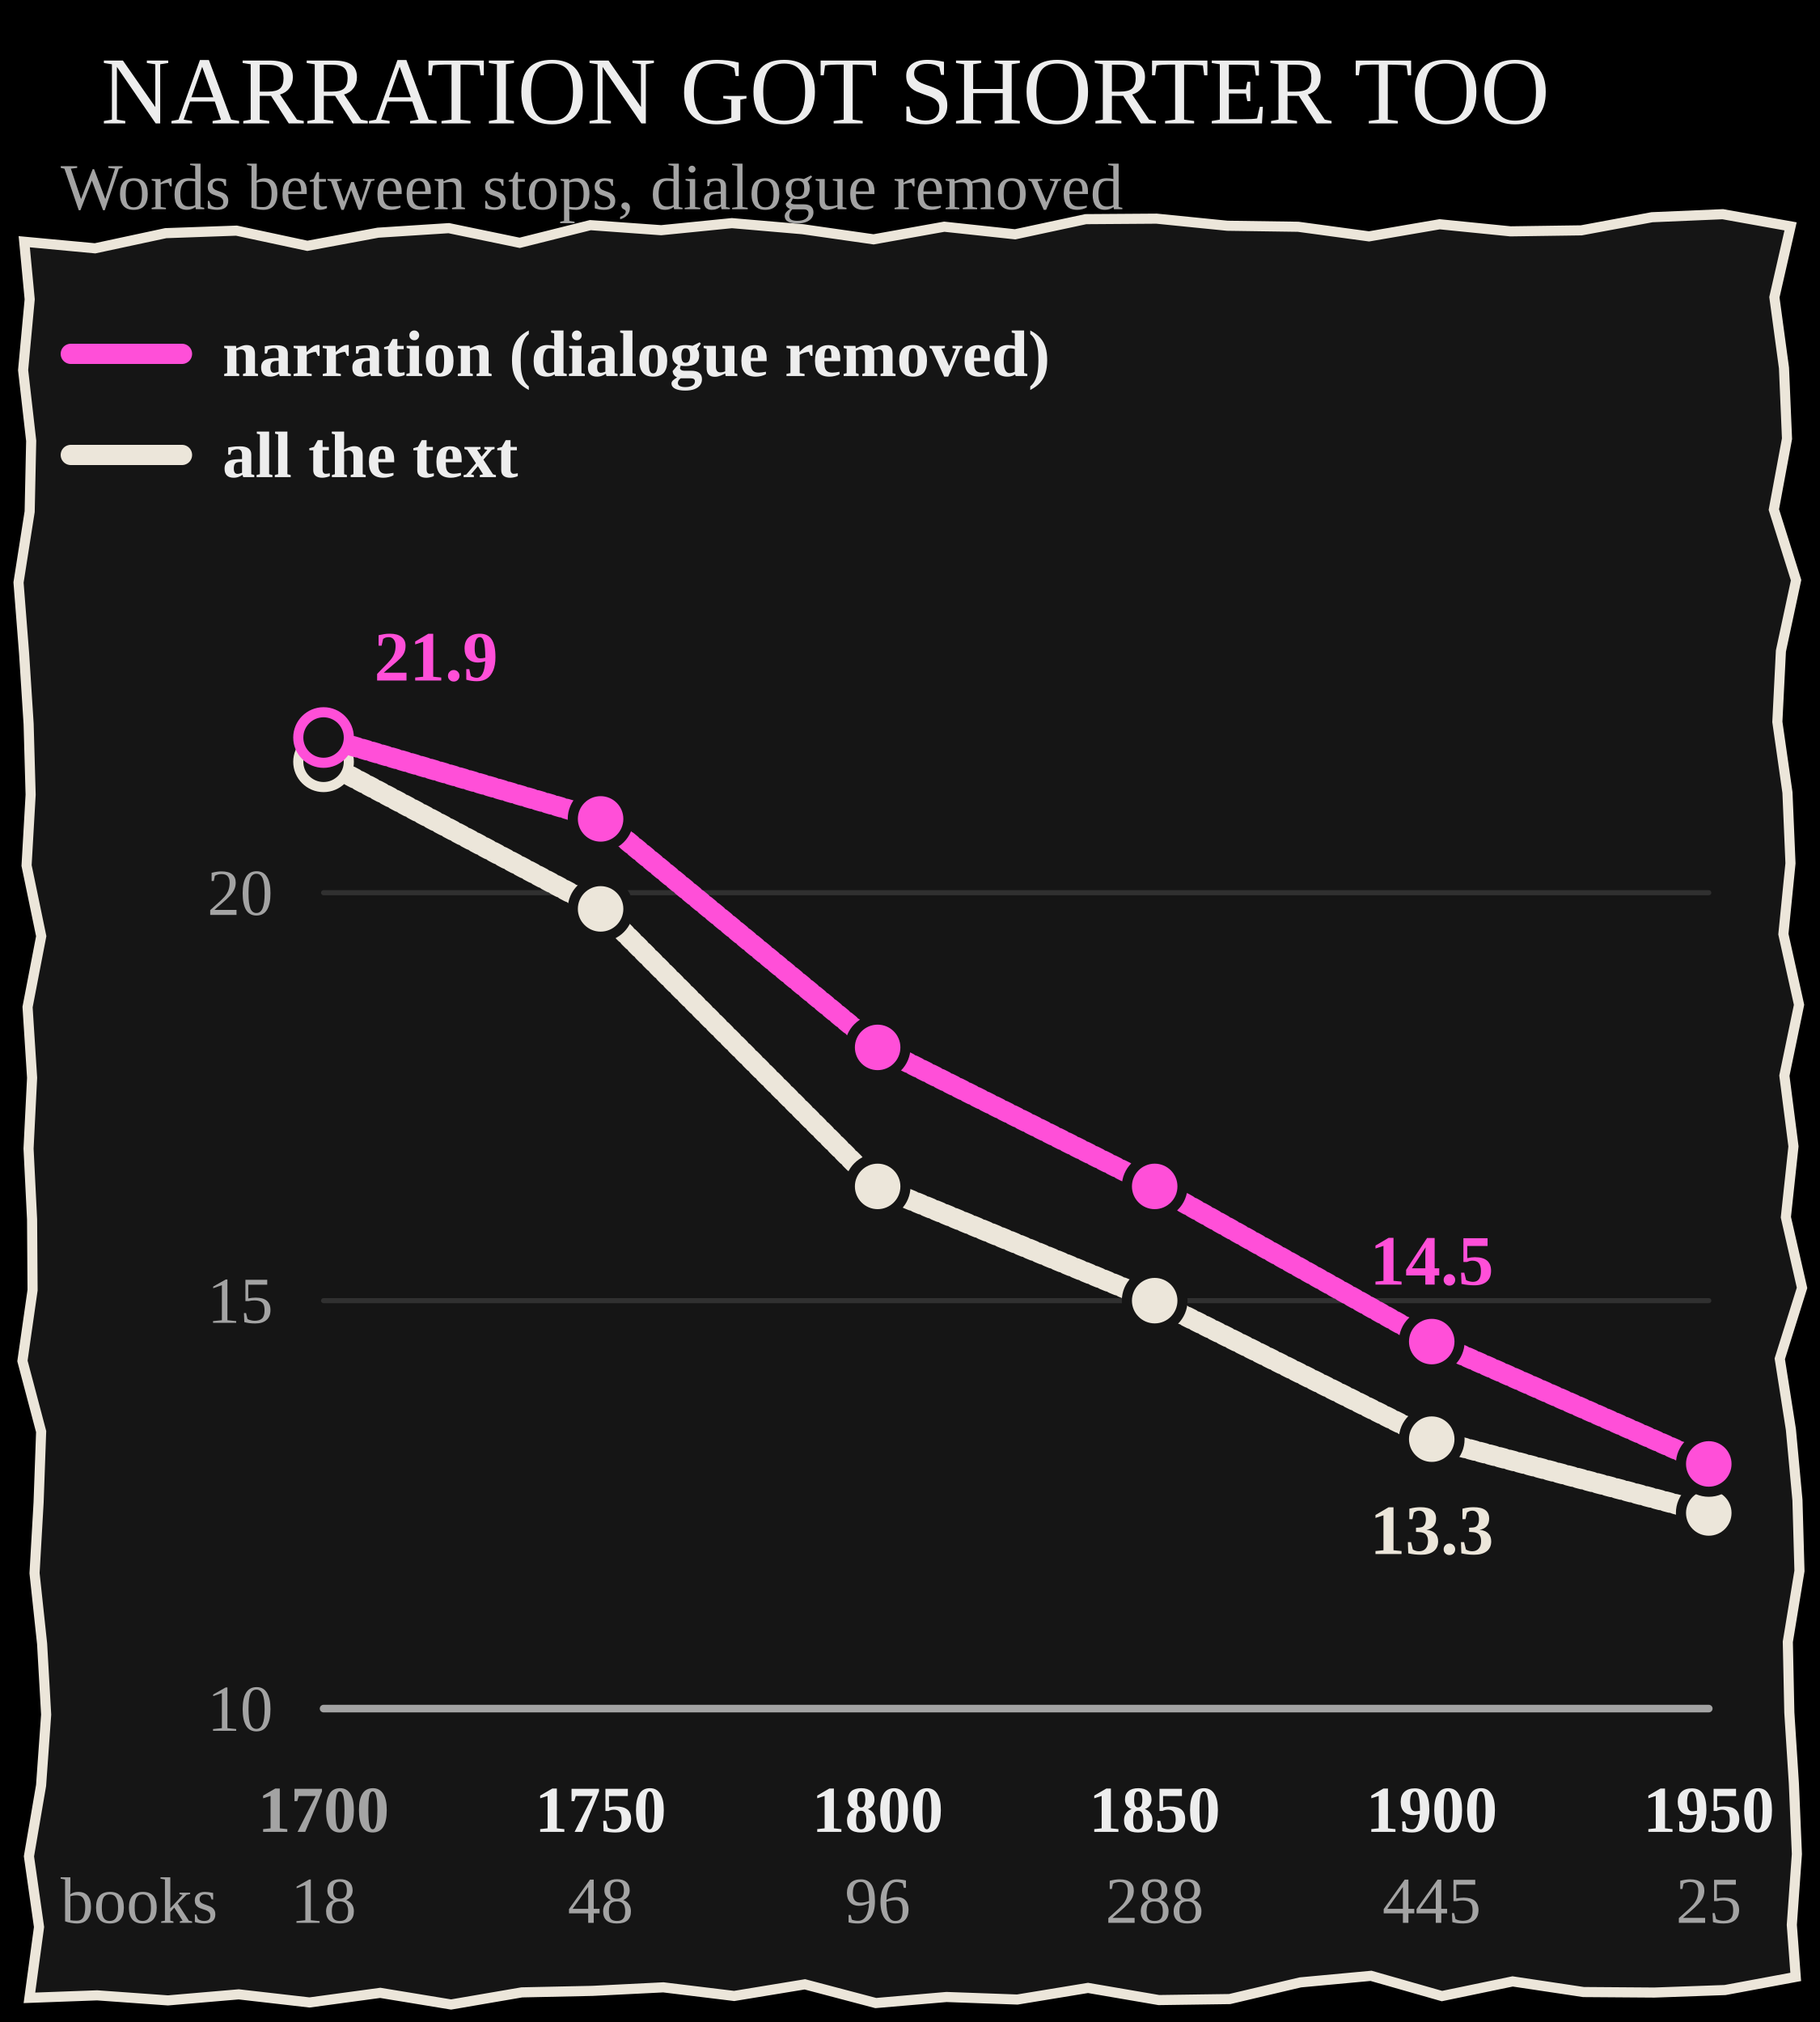
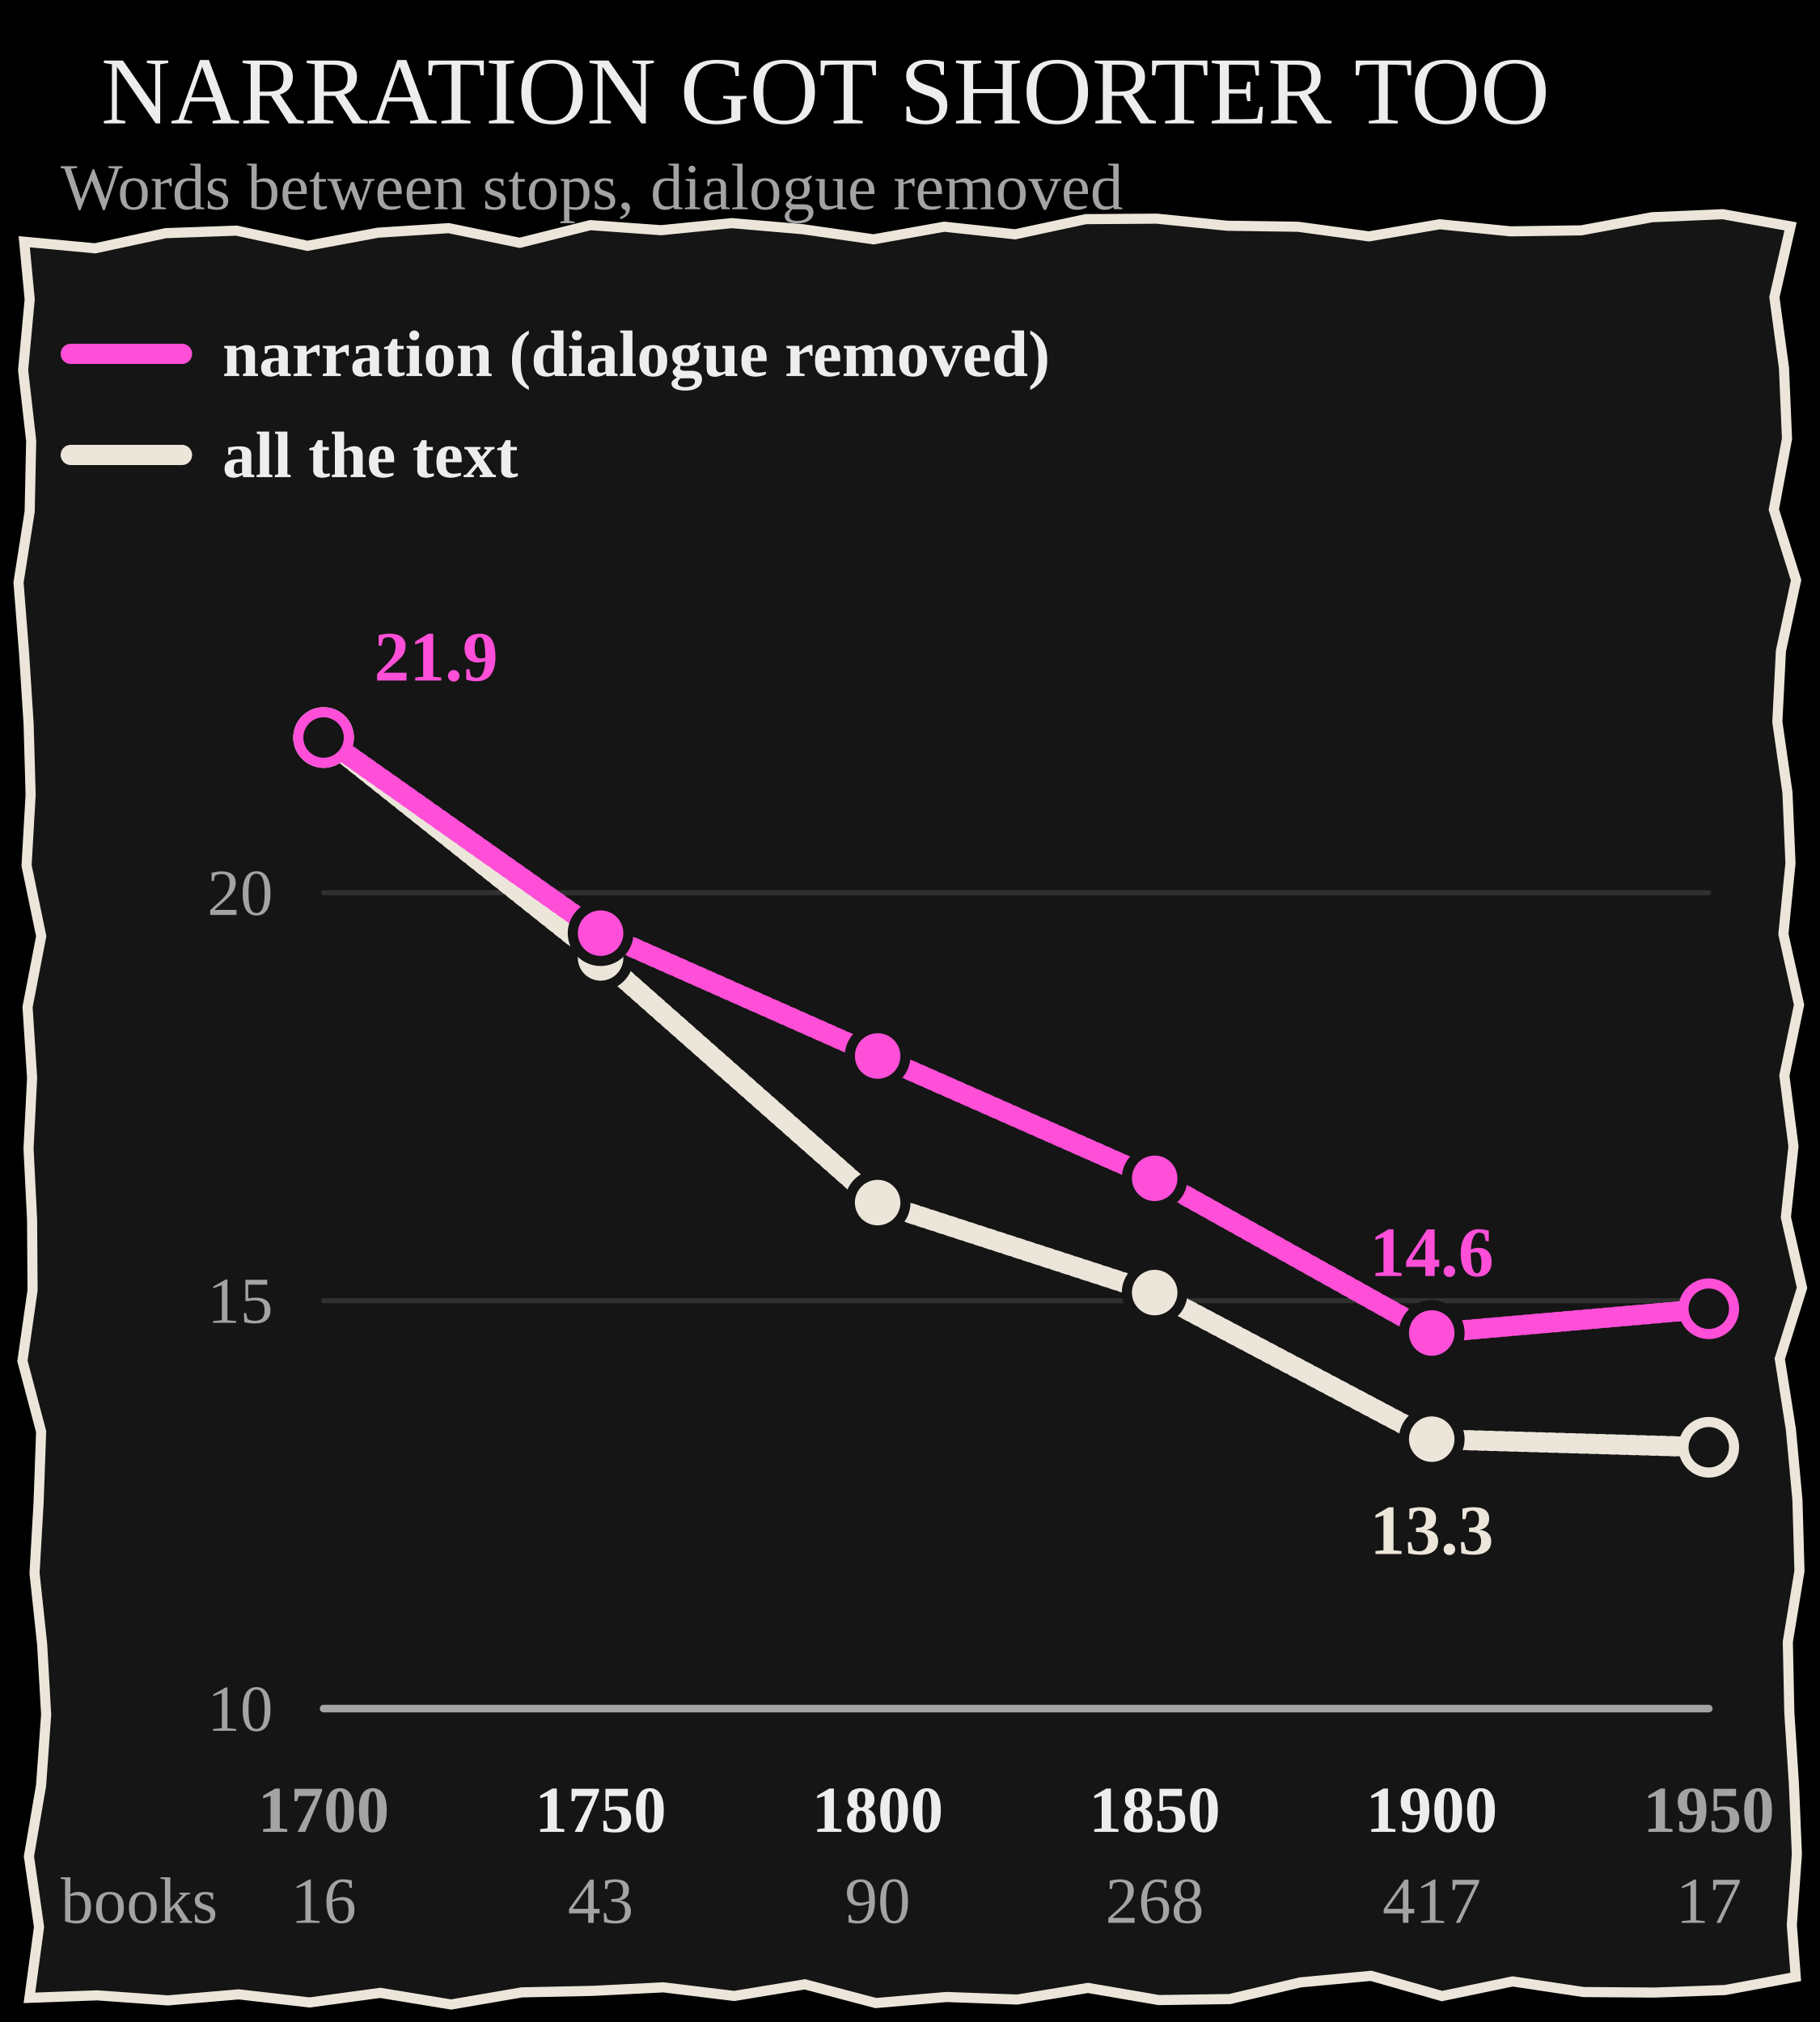
- <svg xmlns="http://www.w3.org/2000/svg" viewBox="0 0 360 400" width="360" height="400" role="img" aria-label="Line chart of median words between stops (periods, question marks, exclamation marks, semicolons and colons), by 50-year period from 1700-49 to 1950-74. Narration alone, with every quoted word removed, falls from 21.9 words in 1700-49 to 14.5 in 1900-49 and 13.0 in 1950-74. All the text falls from 21.6 to 13.3 and 12.4. The two lines fall together, so sentences got shorter outside dialogue too. The 1700-49 period has only 18 books.">
+ <svg xmlns="http://www.w3.org/2000/svg" viewBox="0 0 360 400" width="360" height="400" role="img" aria-label="Line chart of median words between stops (periods, question marks, exclamation marks, semicolons and colons), by 50-year period from 1700-49 to 1950-74, in the 883 deduplicated books that still have a full text. Narration alone, with every quoted word removed, falls from 21.9 words in 1700-49 to 14.6 in 1900-49. All the text falls from 21.9 to 13.3. The two lines fall together, so sentences got shorter outside dialogue too. 1700-49 has only 16 books and 1950-74 only 17, where narration sits at 14.9 and all the text at 13.2.">
  <defs />
  <rect width="360" height="400" fill="#000000" />
  <path class="d-paper" d="M6,46.6 L20,48 L34,45.1 L48,44.7 L62,47.8 L76,45.3 L90,44.5 L104,47.5 L118,44.1 L132,45.2 L146,43.9 L160,45.2 L174,47.3 L188,44.9 L202,46.5 L216,43.6 L230,43.6 L244,45.1 L258,45.4 L272,47.4 L286,45.1 L300,46.6 L314,46.5 L328,44 L342,43.5 L355.4,46 L352.1,60 L353.9,74 L354.4,88 L351.7,102 L356,116 L352.9,130 L352.1,144 L354,158 L354.5,172 L353,186 L356,200 L353,214 L354.7,228 L353.1,242 L356.2,256 L351.7,270 L353.8,284 L355,298 L355.3,312 L352.9,326 L353.1,340 L353.9,354 L354.4,368 L353.3,382 L354,392.3 L340,394.8 L326,395.2 L312,395 L298,392.8 L284,395.6 L270,391.5 L256,392.7 L242,395.9 L228,396 L214,393.5 L200,395.7 L186,395.1 L172,396.2 L158,392.4 L144,394.6 L130,392.8 L116,393.4 L102,393.6 L88,395.9 L74,393.5 L60,395.3 L46,393.6 L32,394.7 L18,393.6 L4.6,394 L6.6,380 L4.7,366 L7.2,352 L8.3,338 L7.6,324 L6.2,310 L7.1,296 L7.7,282 L4.1,268 L6.2,254 L6.2,240 L5.6,226 L6.4,212 L5.6,198 L8.4,184 L5.6,170 L6.5,156 L6.2,142 L5.4,128 L4.4,114 L6.7,100 L7.1,86 L5.6,72 L7,58 Z" fill="#151515" stroke="#ece6da" stroke-width="2" transform="rotate(-0.4 180 220)" />
  <text x="20" y="18" font-family="var(--font-anton, Anton), Impact, sans-serif" font-size="19" fill="#ededed" text-anchor="start" dominant-baseline="central">NARRATION GOT SHORTER TOO</text>
  <text x="12" y="37" font-family="var(--font-hanken-grotesk, 'Hanken Grotesk'), Arial, sans-serif" font-size="13" fill="#a3a3a3" text-anchor="start" dominant-baseline="central">Words between stops, dialogue removed</text>
  <path d="M64,338 L338,338" fill="none" stroke="#a3a3a3" stroke-width="1.5" stroke-linecap="round" />
  <text x="54" y="338" font-family="var(--font-hanken-grotesk, 'Hanken Grotesk'), Arial, sans-serif" font-size="13" fill="#a3a3a3" text-anchor="end" dominant-baseline="central">10</text>
  <path d="M64,257.3 L338,257.3" fill="none" stroke="#303030" stroke-width="1" stroke-linecap="round" />
  <text x="54" y="257.3" font-family="var(--font-hanken-grotesk, 'Hanken Grotesk'), Arial, sans-serif" font-size="13" fill="#a3a3a3" text-anchor="end" dominant-baseline="central">15</text>
  <path d="M64,176.6 L338,176.6" fill="none" stroke="#303030" stroke-width="1" stroke-linecap="round" />
  <text x="54" y="176.6" font-family="var(--font-hanken-grotesk, 'Hanken Grotesk'), Arial, sans-serif" font-size="13" fill="#a3a3a3" text-anchor="end" dominant-baseline="central">20</text>
  <text x="64" y="358" font-family="var(--font-hanken-grotesk, 'Hanken Grotesk'), Arial, sans-serif" font-size="13" font-weight="600" fill="#a3a3a3" text-anchor="middle" dominant-baseline="central">1700</text>
-   <text x="64" y="376" font-family="var(--font-hanken-grotesk, 'Hanken Grotesk'), Arial, sans-serif" font-size="13" fill="#a3a3a3" text-anchor="middle" dominant-baseline="central">18</text>
+   <text x="64" y="376" font-family="var(--font-hanken-grotesk, 'Hanken Grotesk'), Arial, sans-serif" font-size="13" fill="#a3a3a3" text-anchor="middle" dominant-baseline="central">16</text>
  <text x="118.8" y="358" font-family="var(--font-hanken-grotesk, 'Hanken Grotesk'), Arial, sans-serif" font-size="13" font-weight="600" fill="#ededed" text-anchor="middle" dominant-baseline="central">1750</text>
-   <text x="118.8" y="376" font-family="var(--font-hanken-grotesk, 'Hanken Grotesk'), Arial, sans-serif" font-size="13" fill="#a3a3a3" text-anchor="middle" dominant-baseline="central">48</text>
+   <text x="118.8" y="376" font-family="var(--font-hanken-grotesk, 'Hanken Grotesk'), Arial, sans-serif" font-size="13" fill="#a3a3a3" text-anchor="middle" dominant-baseline="central">43</text>
  <text x="173.6" y="358" font-family="var(--font-hanken-grotesk, 'Hanken Grotesk'), Arial, sans-serif" font-size="13" font-weight="600" fill="#ededed" text-anchor="middle" dominant-baseline="central">1800</text>
-   <text x="173.6" y="376" font-family="var(--font-hanken-grotesk, 'Hanken Grotesk'), Arial, sans-serif" font-size="13" fill="#a3a3a3" text-anchor="middle" dominant-baseline="central">96</text>
+   <text x="173.6" y="376" font-family="var(--font-hanken-grotesk, 'Hanken Grotesk'), Arial, sans-serif" font-size="13" fill="#a3a3a3" text-anchor="middle" dominant-baseline="central">90</text>
  <text x="228.4" y="358" font-family="var(--font-hanken-grotesk, 'Hanken Grotesk'), Arial, sans-serif" font-size="13" font-weight="600" fill="#ededed" text-anchor="middle" dominant-baseline="central">1850</text>
-   <text x="228.4" y="376" font-family="var(--font-hanken-grotesk, 'Hanken Grotesk'), Arial, sans-serif" font-size="13" fill="#a3a3a3" text-anchor="middle" dominant-baseline="central">288</text>
+   <text x="228.4" y="376" font-family="var(--font-hanken-grotesk, 'Hanken Grotesk'), Arial, sans-serif" font-size="13" fill="#a3a3a3" text-anchor="middle" dominant-baseline="central">268</text>
  <text x="283.2" y="358" font-family="var(--font-hanken-grotesk, 'Hanken Grotesk'), Arial, sans-serif" font-size="13" font-weight="600" fill="#ededed" text-anchor="middle" dominant-baseline="central">1900</text>
-   <text x="283.2" y="376" font-family="var(--font-hanken-grotesk, 'Hanken Grotesk'), Arial, sans-serif" font-size="13" fill="#a3a3a3" text-anchor="middle" dominant-baseline="central">445</text>
-   <text x="338" y="358" font-family="var(--font-hanken-grotesk, 'Hanken Grotesk'), Arial, sans-serif" font-size="13" font-weight="600" fill="#ededed" text-anchor="middle" dominant-baseline="central">1950</text>
-   <text x="338" y="376" font-family="var(--font-hanken-grotesk, 'Hanken Grotesk'), Arial, sans-serif" font-size="13" fill="#a3a3a3" text-anchor="middle" dominant-baseline="central">25</text>
+   <text x="283.2" y="376" font-family="var(--font-hanken-grotesk, 'Hanken Grotesk'), Arial, sans-serif" font-size="13" fill="#a3a3a3" text-anchor="middle" dominant-baseline="central">417</text>
+   <text x="338" y="358" font-family="var(--font-hanken-grotesk, 'Hanken Grotesk'), Arial, sans-serif" font-size="13" font-weight="600" fill="#a3a3a3" text-anchor="middle" dominant-baseline="central">1950</text>
+   <text x="338" y="376" font-family="var(--font-hanken-grotesk, 'Hanken Grotesk'), Arial, sans-serif" font-size="13" fill="#a3a3a3" text-anchor="middle" dominant-baseline="central">17</text>
  <text x="12" y="376" font-family="var(--font-hanken-grotesk, 'Hanken Grotesk'), Arial, sans-serif" font-size="13" fill="#a3a3a3" text-anchor="start" dominant-baseline="central">books</text>
-   <path d="M64,150.7 L118.8,179.8 L173.6,234.7 L228.4,257.3 L283.2,284.7 L338,299.3" fill="none" stroke="#ece6da" stroke-width="4" stroke-linejoin="round" stroke-linecap="round" pathLength="1" stroke-dasharray="1" class="d-flow" stroke-dashoffset="0" />
-   <circle cx="64" cy="150.7" r="5" fill="#151515" stroke="#ece6da" stroke-width="2" opacity="1" />
-   <circle cx="118.8" cy="179.8" r="5.5" fill="#ece6da" stroke="#151515" stroke-width="2" opacity="1" />
-   <circle cx="173.6" cy="234.7" r="5.5" fill="#ece6da" stroke="#151515" stroke-width="2" opacity="1" />
-   <circle cx="228.4" cy="257.3" r="5.5" fill="#ece6da" stroke="#151515" stroke-width="2" opacity="1" />
+   <path d="M64,145.9 L118.8,189.5 L173.6,237.9 L228.4,255.7 L283.2,284.7 L338,286.3" fill="none" stroke="#ece6da" stroke-width="4" stroke-linejoin="round" stroke-linecap="round" pathLength="1" stroke-dasharray="1" class="d-flow" stroke-dashoffset="0" />
+   <circle cx="64" cy="145.9" r="5" fill="#151515" stroke="#ece6da" stroke-width="2" opacity="1" />
+   <circle cx="118.8" cy="189.5" r="5.5" fill="#ece6da" stroke="#151515" stroke-width="2" opacity="1" />
+   <circle cx="173.6" cy="237.9" r="5.5" fill="#ece6da" stroke="#151515" stroke-width="2" opacity="1" />
+   <circle cx="228.4" cy="255.7" r="5.5" fill="#ece6da" stroke="#151515" stroke-width="2" opacity="1" />
  <circle cx="283.2" cy="284.7" r="5.5" fill="#ece6da" stroke="#151515" stroke-width="2" opacity="1" />
-   <circle cx="338" cy="299.3" r="5.5" fill="#ece6da" stroke="#151515" stroke-width="2" opacity="1" />
+   <circle cx="338" cy="286.3" r="5" fill="#151515" stroke="#ece6da" stroke-width="2" opacity="1" />
  <text x="283.2" y="302.7" font-family="var(--font-hanken-grotesk, 'Hanken Grotesk'), Arial, sans-serif" font-size="14" font-weight="700" fill="#ece6da" text-anchor="middle" dominant-baseline="central" opacity="1">13.3</text>
-   <path d="M64,145.9 L118.8,162 L173.6,207.2 L228.4,234.7 L283.2,265.4 L338,289.6" fill="none" stroke="#ff4fd8" stroke-width="4" stroke-linejoin="round" stroke-linecap="round" pathLength="1" stroke-dasharray="1" class="d-flow" stroke-dashoffset="0" />
+   <path d="M64,145.9 L118.8,184.6 L173.6,208.9 L228.4,233.1 L283.2,263.7 L338,258.9" fill="none" stroke="#ff4fd8" stroke-width="4" stroke-linejoin="round" stroke-linecap="round" pathLength="1" stroke-dasharray="1" class="d-flow" stroke-dashoffset="0" />
  <circle cx="64" cy="145.9" r="5" fill="#151515" stroke="#ff4fd8" stroke-width="2" opacity="1" />
-   <circle cx="118.8" cy="162" r="5.5" fill="#ff4fd8" stroke="#151515" stroke-width="2" opacity="1" />
-   <circle cx="173.6" cy="207.2" r="5.5" fill="#ff4fd8" stroke="#151515" stroke-width="2" opacity="1" />
-   <circle cx="228.4" cy="234.7" r="5.5" fill="#ff4fd8" stroke="#151515" stroke-width="2" opacity="1" />
-   <circle cx="283.2" cy="265.4" r="5.5" fill="#ff4fd8" stroke="#151515" stroke-width="2" opacity="1" />
-   <circle cx="338" cy="289.6" r="5.5" fill="#ff4fd8" stroke="#151515" stroke-width="2" opacity="1" />
+   <circle cx="118.8" cy="184.6" r="5.5" fill="#ff4fd8" stroke="#151515" stroke-width="2" opacity="1" />
+   <circle cx="173.6" cy="208.9" r="5.5" fill="#ff4fd8" stroke="#151515" stroke-width="2" opacity="1" />
+   <circle cx="228.4" cy="233.1" r="5.5" fill="#ff4fd8" stroke="#151515" stroke-width="2" opacity="1" />
+   <circle cx="283.2" cy="263.7" r="5.5" fill="#ff4fd8" stroke="#151515" stroke-width="2" opacity="1" />
+   <circle cx="338" cy="258.9" r="5" fill="#151515" stroke="#ff4fd8" stroke-width="2" opacity="1" />
  <text x="74" y="129.9" font-family="var(--font-hanken-grotesk, 'Hanken Grotesk'), Arial, sans-serif" font-size="14" font-weight="700" fill="#ff4fd8" text-anchor="start" dominant-baseline="central" opacity="1">21.9</text>
-   <text x="283.2" y="249.4" font-family="var(--font-hanken-grotesk, 'Hanken Grotesk'), Arial, sans-serif" font-size="14" font-weight="700" fill="#ff4fd8" text-anchor="middle" dominant-baseline="central" opacity="1">14.5</text>
+   <text x="283.2" y="247.7" font-family="var(--font-hanken-grotesk, 'Hanken Grotesk'), Arial, sans-serif" font-size="14" font-weight="700" fill="#ff4fd8" text-anchor="middle" dominant-baseline="central" opacity="1">14.6</text>
  <line x1="14" x2="36" y1="70" y2="70" stroke="#ff4fd8" stroke-width="4" stroke-linecap="round" />
  <text x="44" y="70" font-family="var(--font-hanken-grotesk, 'Hanken Grotesk'), Arial, sans-serif" font-size="13" font-weight="600" fill="#ededed" text-anchor="start" dominant-baseline="central">narration (dialogue removed)</text>
  <line x1="14" x2="36" y1="90" y2="90" stroke="#ece6da" stroke-width="4" stroke-linecap="round" />
  <text x="44" y="90" font-family="var(--font-hanken-grotesk, 'Hanken Grotesk'), Arial, sans-serif" font-size="13" font-weight="600" fill="#ededed" text-anchor="start" dominant-baseline="central">all the text</text>
</svg>
